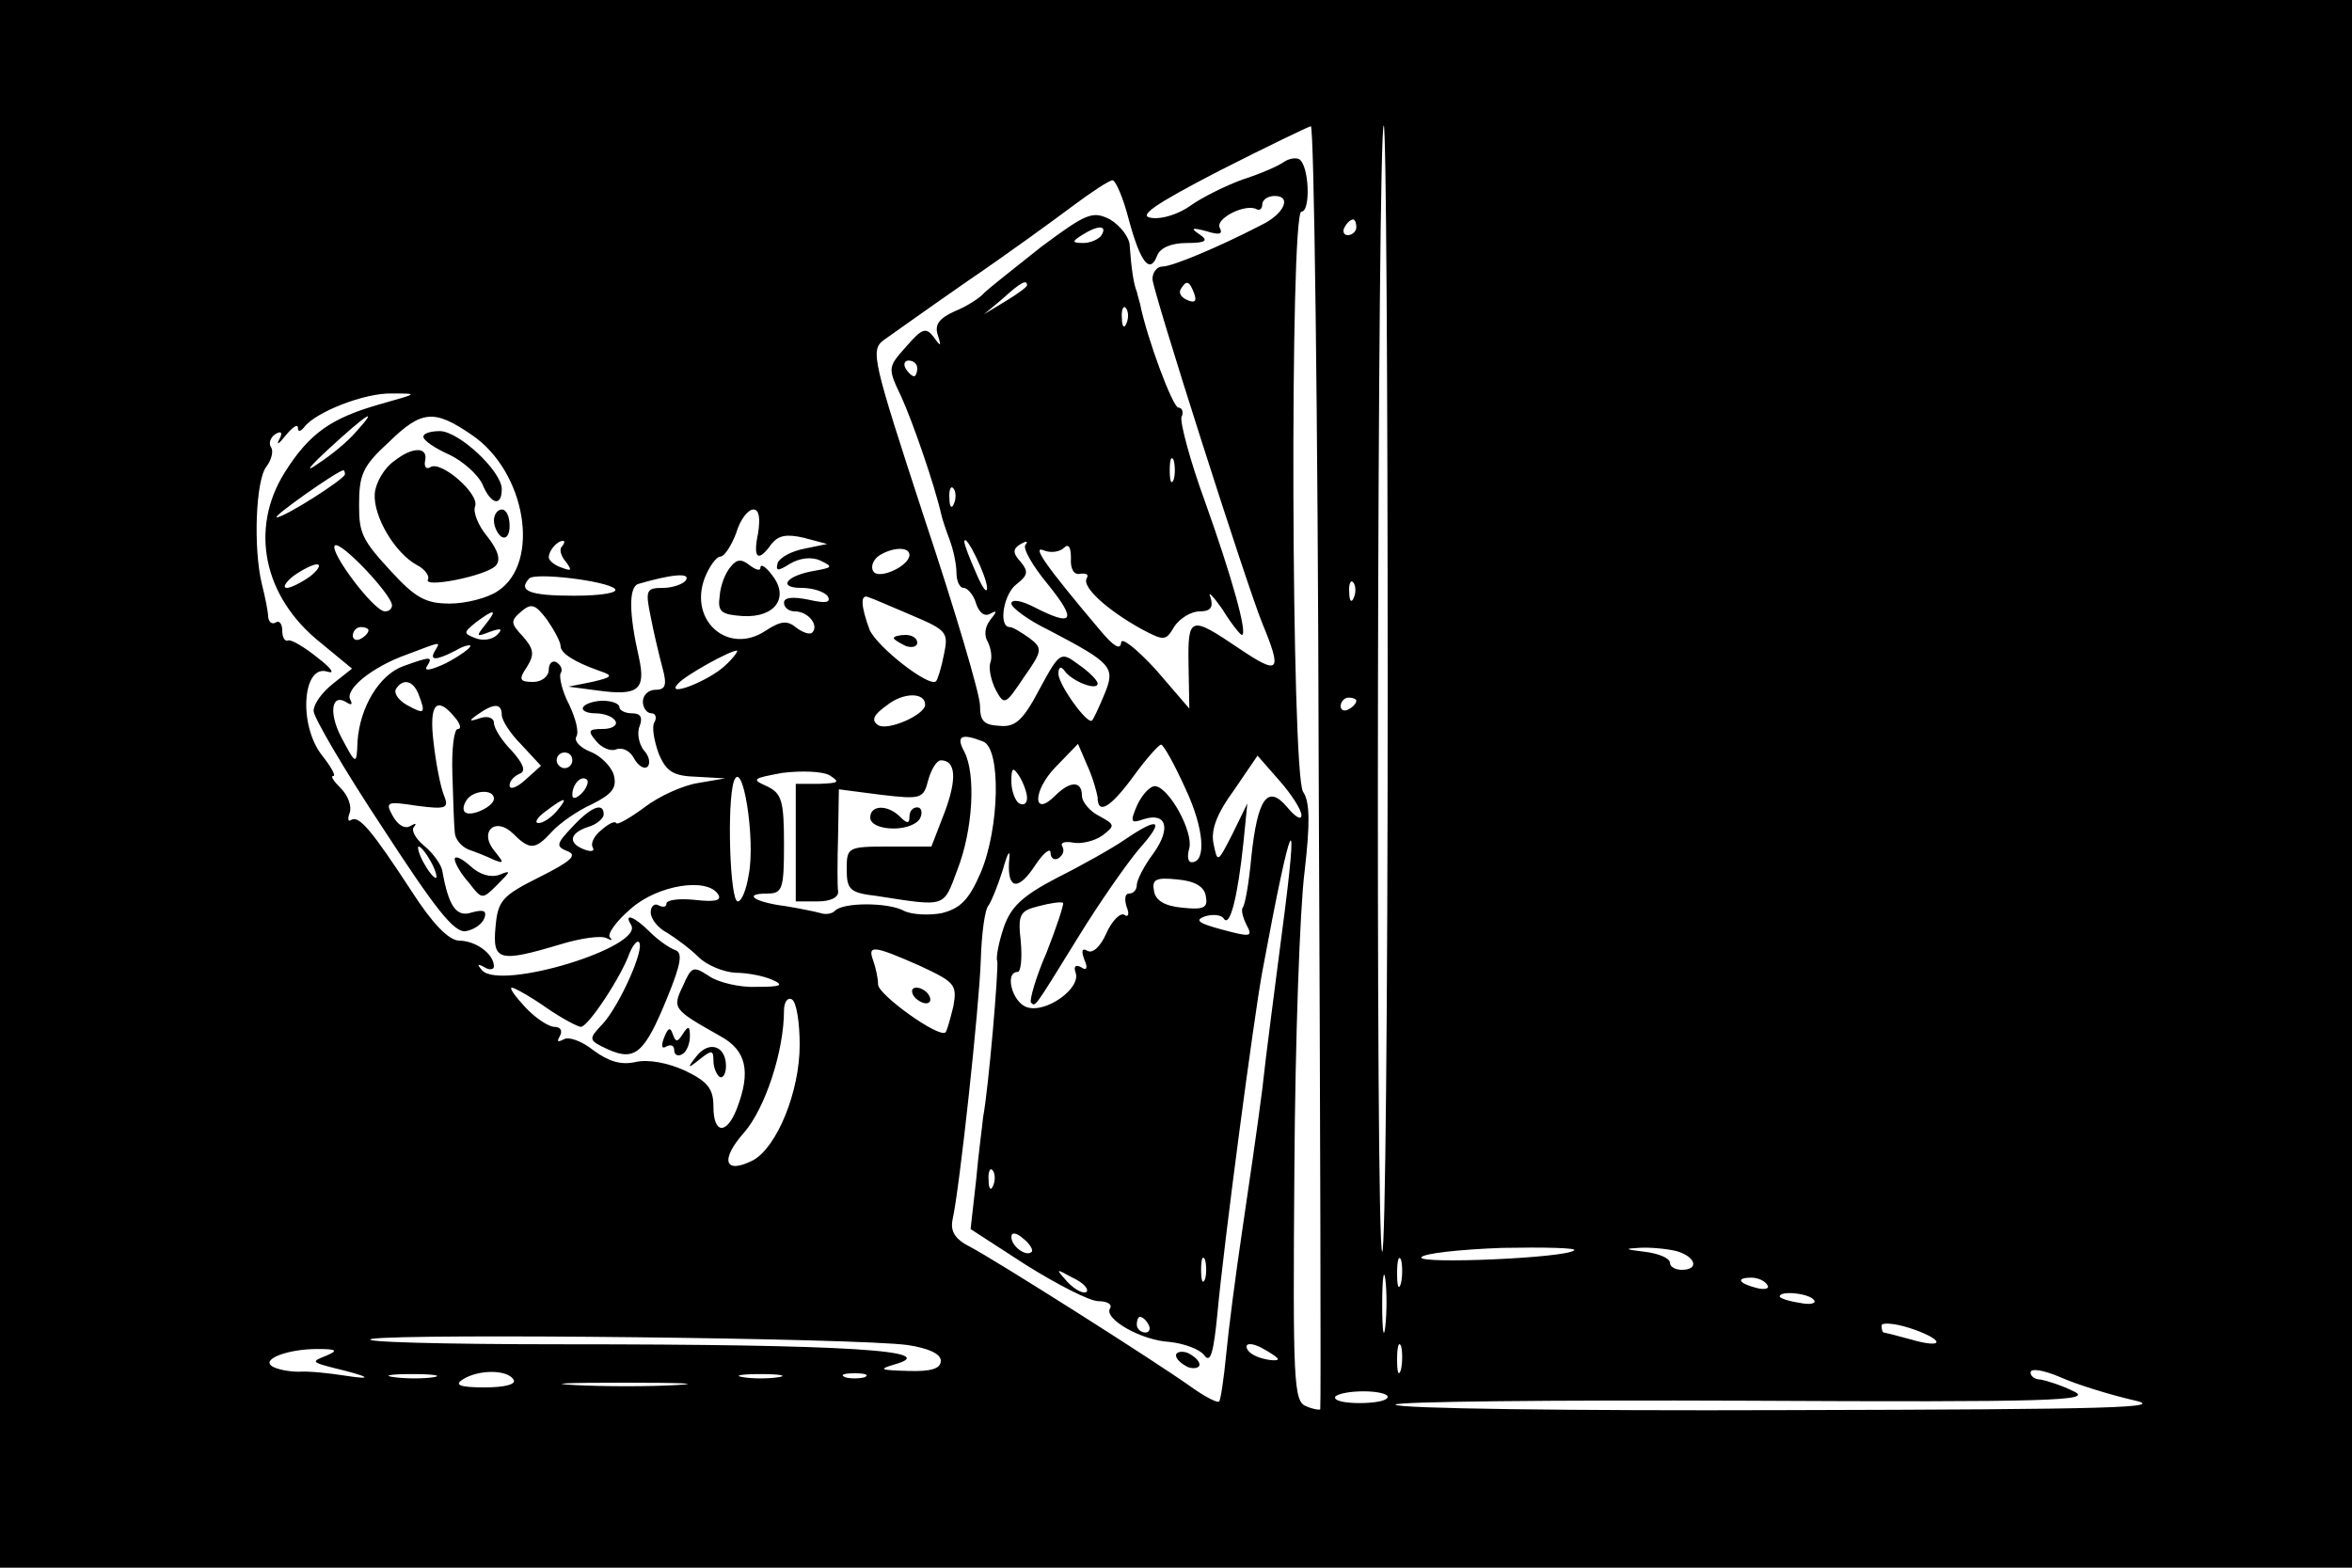
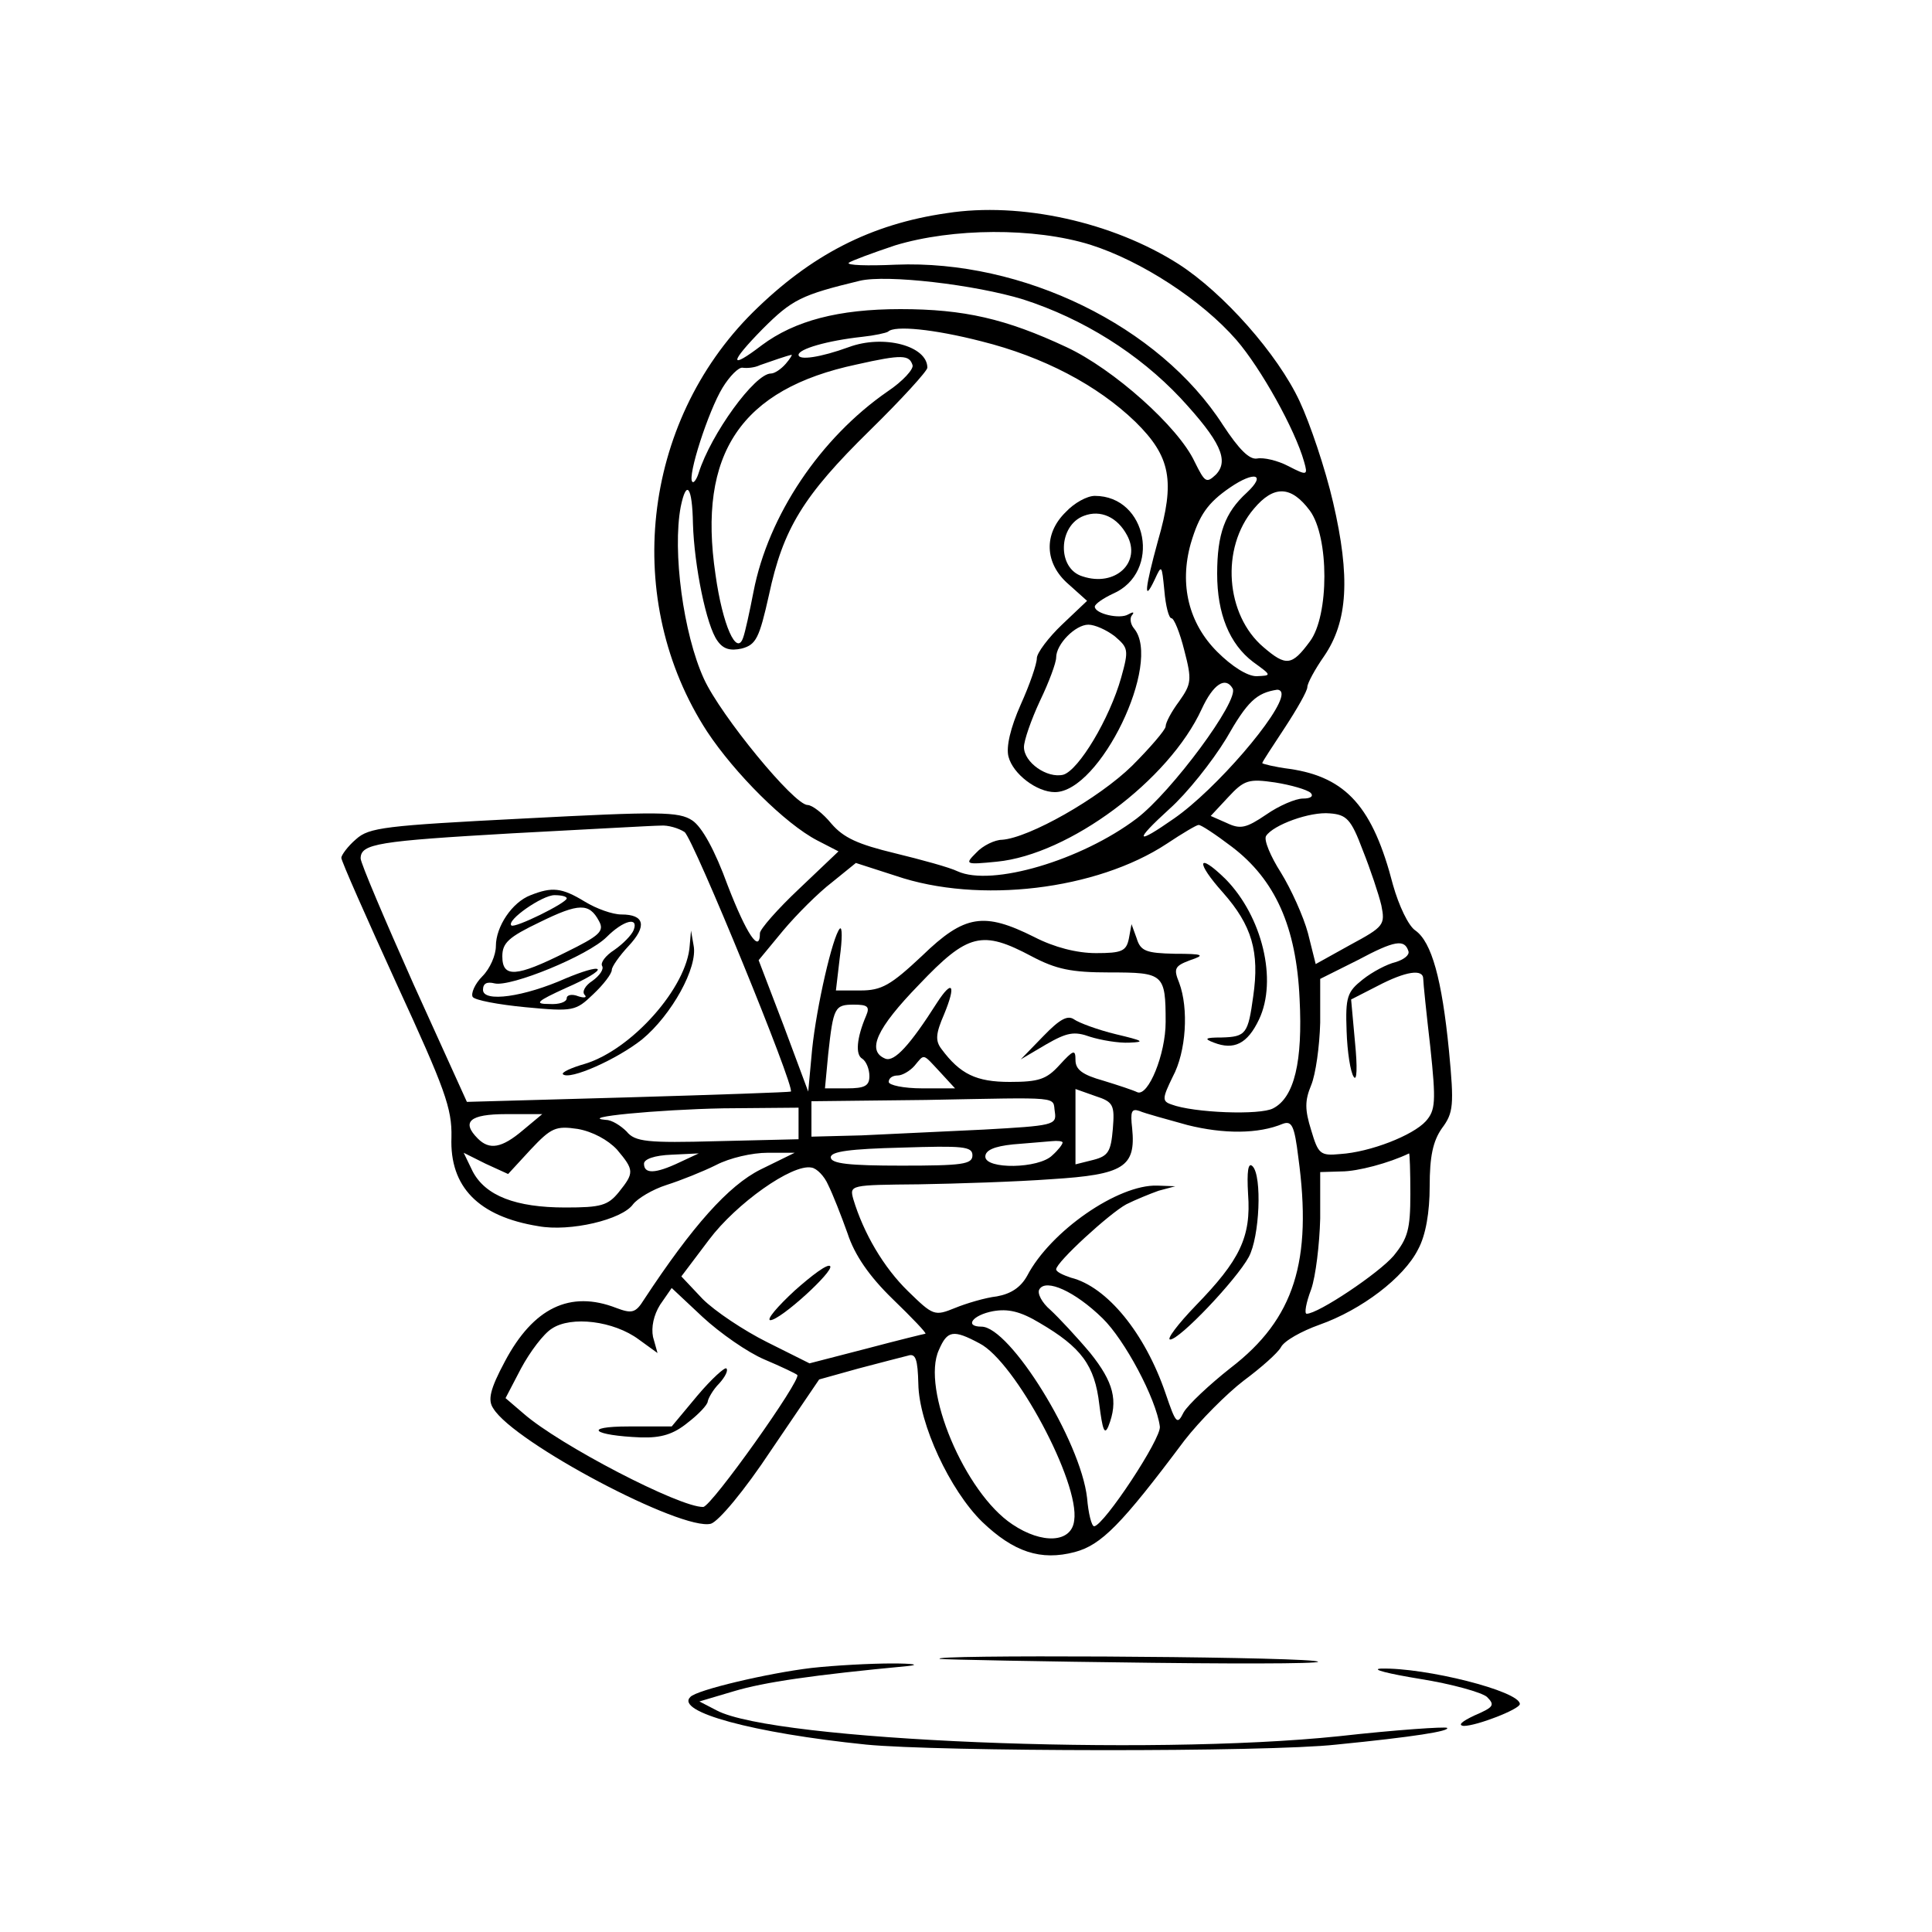
- <svg xmlns="http://www.w3.org/2000/svg" version="1.0" width="300pt" height="200pt" viewBox="0 0 300 200" preserveAspectRatio="xMidYMid meet">
-   <g transform="translate(0,200) scale(0.1,-0.1)" fill="#000000" stroke="none">
-     <path d="M0 1000 l0 -1000 1500 0 1500 0 0 1000 0 1000 -1500 0 -1500 0 0 -1000z m1682 23 c2 -450 3 -819 2 -821 -1 -1 -9 0 -18 4 -16 6 -17 31 -15 303 1 163 7 333 13 379 7 61 7 89 -2 102 -15 25 -17 740 -2 740 12 0 10 59 -3 67 -4 2 -13 1 -20 -4 -7 -5 -30 -15 -52 -22 -22 -8 -52 -23 -66 -33 -15 -11 -37 -18 -50 -16 -18 2 1 16 86 60 61 31 113 56 117 57 4 1 9 -367 10 -816z m88 96 c0 -396 -3 -718 -7 -716 -9 5 -6 1437 2 1437 3 0 5 -324 5 -721z m-330 600 c15 -55 27 -69 36 -45 4 10 18 16 38 16 24 0 28 3 16 11 -12 8 -10 9 9 4 16 -5 21 -4 17 4 -7 12 33 32 47 24 4 -2 7 1 7 6 0 6 7 11 16 11 22 0 12 -23 -17 -37 -56 -29 -114 -53 -126 -53 -7 0 -13 -7 -13 -16 0 -14 120 -390 140 -439 26 -63 22 -67 -30 -32 -62 42 -65 41 -64 -21 l1 -56 -43 50 c-25 27 -44 42 -44 34 -1 -10 -10 -4 -26 15 -71 84 -88 109 -73 103 9 -4 21 -2 26 3 6 6 9 1 9 -13 -1 -14 4 -22 12 -20 8 1 11 -1 8 -6 -6 -11 26 -40 69 -64 30 -16 32 -16 43 3 7 10 21 19 32 19 14 0 18 5 14 18 -4 9 3 2 15 -15 11 -18 23 -33 25 -33 8 0 -13 75 -47 170 -19 52 -32 101 -30 108 3 6 1 12 -4 12 -7 0 -40 88 -49 133 -1 4 -3 10 -4 15 -4 9 -7 30 -9 58 0 11 -12 26 -25 34 -22 11 -29 9 -88 -35 -34 -27 -67 -53 -73 -59 -5 -6 -22 -17 -37 -23 -20 -9 -26 -17 -22 -30 5 -15 4 -16 -5 -3 -10 13 -15 11 -35 -12 -24 -27 -24 -27 -6 -65 14 -31 42 -111 51 -151 1 -4 5 -17 10 -30 5 -13 9 -32 9 -43 0 -10 4 -19 9 -19 5 0 13 -9 16 -20 4 -12 11 -17 18 -13 9 5 9 3 0 -8 -7 -9 -8 -20 -3 -28 4 -8 6 -20 3 -27 -2 -7 1 -22 7 -34 11 -20 12 -20 36 16 24 34 24 37 7 50 -10 7 -21 14 -25 14 -15 0 -8 43 9 55 14 11 15 16 5 28 -11 12 -10 17 0 23 7 4 10 4 6 -1 -4 -4 9 -27 29 -51 37 -46 32 -54 -17 -29 -17 9 -30 11 -30 5 0 -5 21 -21 48 -34 80 -42 85 -47 71 -81 -7 -17 -14 -32 -16 -34 -5 -7 -42 44 -43 59 0 9 3 11 8 4 9 -13 42 -26 42 -16 0 4 -11 15 -24 24 -23 17 -24 17 -50 -31 -21 -40 -31 -49 -51 -47 -20 1 -25 6 -25 26 0 14 -32 122 -71 239 -66 202 -69 214 -52 227 10 7 59 42 108 76 50 34 109 77 133 95 24 18 47 33 51 33 4 0 14 -23 21 -51z m290 -9 c0 -5 -5 -10 -11 -10 -5 0 -7 5 -4 10 3 6 8 10 11 10 2 0 4 -4 4 -10z m-325 -10 c-3 -5 -14 -10 -23 -10 -15 0 -15 2 -2 10 20 13 33 13 25 0z m-95 -64 c0 -2 -12 -11 -27 -20 l-28 -17 24 20 c23 21 31 25 31 17z m213 -10 c4 -10 1 -13 -8 -9 -8 3 -12 9 -9 14 7 12 11 11 17 -5z m-86 -38 c-3 -8 -6 -5 -6 6 -1 11 2 17 5 13 3 -3 4 -12 1 -19z m-267 -58 c0 -5 -2 -10 -4 -10 -3 0 -8 5 -11 10 -3 6 -1 10 4 10 6 0 11 -4 11 -10z m-683 -45 c-64 -18 -92 -37 -124 -88 -45 -72 -27 -159 46 -217 l40 -33 -24 -19 c-14 -11 -25 -26 -25 -35 0 -8 39 -75 88 -149 67 -103 91 -134 106 -132 11 2 21 9 24 17 3 9 -1 11 -16 7 -20 -7 -30 8 -38 54 -2 8 -12 22 -23 31 -11 9 -17 20 -13 24 4 5 2 5 -5 1 -7 -4 -16 2 -22 13 -10 18 -8 19 31 13 38 -5 41 -3 34 14 -4 10 -10 40 -13 67 -6 49 4 60 27 32 7 -8 9 -15 4 -15 -5 0 -8 -26 -7 -57 1 -32 2 -65 3 -74 0 -9 8 -19 18 -23 9 -3 24 -9 32 -13 13 -5 13 -4 1 11 -21 25 1 45 24 22 21 -21 28 -20 49 3 10 11 33 27 51 35 26 13 32 21 28 37 -3 11 -17 25 -30 30 -13 5 -21 14 -18 19 4 6 -1 24 -9 41 -9 17 -13 35 -11 40 3 4 1 10 -5 14 -5 3 -10 -1 -10 -9 0 -9 -9 -16 -20 -16 -17 0 -19 3 -8 19 10 16 9 23 -5 39 -16 17 -16 20 -2 32 13 11 18 9 33 -11 9 -13 17 -28 17 -33 0 -9 16 -20 50 -32 18 -6 16 -8 -10 -14 l-30 -6 38 -5 c51 -7 61 1 52 42 -13 57 -13 90 -1 94 41 12 67 15 61 5 -3 -5 -17 -10 -29 -10 -22 0 -23 -3 -16 -37 4 -21 11 -50 15 -65 6 -22 4 -28 -9 -28 -9 0 -16 -7 -16 -15 0 -8 5 -15 11 -15 5 0 7 -5 4 -11 -4 -5 -1 -23 5 -40 10 -24 19 -29 49 -30 l36 -2 -35 -6 c-19 -3 -50 -17 -68 -31 -19 -14 -35 -23 -36 -20 -2 3 -10 -1 -19 -9 -9 -7 -14 -17 -11 -22 3 -5 -2 -6 -10 -3 -22 8 -20 21 4 29 11 3 20 11 20 16 0 16 -16 10 -40 -16 -21 -22 -21 -25 -6 -31 13 -5 4 -13 -36 -33 -48 -24 -53 -30 -56 -64 -4 -43 5 -45 82 -22 26 8 53 12 60 8 6 -3 8 -3 4 1 -4 4 8 21 27 37 34 30 97 40 111 18 5 -8 -4 -10 -30 -7 -20 2 -36 0 -36 -5 0 -4 -4 -5 -10 -2 -5 3 -10 -1 -10 -9 0 -8 9 -20 21 -26 11 -7 29 -20 40 -31 10 -10 31 -19 47 -20 15 0 36 -4 47 -9 16 -7 11 -9 -20 -9 -22 -1 -50 6 -61 14 -20 13 -22 12 -33 -13 -14 -29 -12 -30 48 -64 33 -18 39 -45 21 -92 -13 -34 -30 -33 -30 2 0 23 -7 32 -36 46 -22 10 -47 15 -64 11 -18 -4 -34 1 -53 15 -15 12 -32 18 -38 14 -8 -4 -9 -3 -5 4 4 7 1 12 -7 12 -7 0 -24 11 -37 25 -13 14 -21 25 -17 25 3 0 23 -11 43 -25 20 -14 41 -25 45 -25 9 0 51 63 62 94 4 10 10 17 12 14 8 -8 -25 -81 -46 -104 -19 -20 -19 -21 7 -33 34 -15 46 -5 75 66 18 44 20 58 10 61 -8 3 -22 13 -32 23 -20 20 -34 25 -24 9 17 -28 -166 -84 -190 -58 -7 8 -6 9 3 4 6 -4 12 -3 12 1 0 16 -23 33 -45 33 -13 1 -33 21 -60 63 -51 78 -67 97 -77 91 -4 -3 -5 1 -2 9 3 8 -2 22 -11 31 -9 9 -14 16 -10 16 4 0 -3 12 -14 26 -31 39 -25 118 7 107 10 -3 4 5 -13 18 -16 13 -33 23 -37 22 -5 -2 -8 4 -8 13 0 8 -4 13 -8 10 -5 -3 -9 0 -10 7 0 7 -4 26 -8 42 -11 45 -8 133 6 150 6 8 9 19 6 24 -4 5 -1 13 5 17 8 5 10 2 5 -7 -4 -8 0 -5 8 5 9 11 16 16 16 10 0 -5 3 -5 8 1 14 19 77 44 112 43 34 0 33 0 -13 -13z m-33 -36 c-10 -12 -32 -30 -49 -41 -17 -12 -11 -4 15 20 49 45 64 54 34 21z m148 -4 c69 -47 88 -163 33 -199 -13 -9 -41 -16 -61 -16 -31 0 -44 7 -76 42 -36 39 -40 48 -40 83 0 39 4 50 38 81 42 41 58 42 106 9z m895 -57 c-3 -7 -5 -2 -5 12 0 14 2 19 5 13 2 -7 2 -19 0 -25z m-1057 7 c0 -6 -77 -55 -87 -55 -7 0 78 60 85 60 1 0 2 -2 2 -5z m777 -37 c-3 -8 -6 -5 -6 6 -1 11 2 17 5 13 3 -3 4 -12 1 -19z m-250 -38 c-7 -33 0 -38 17 -14 9 11 19 13 41 8 l30 -8 -29 -6 c-16 -3 -31 -11 -34 -18 -3 -11 0 -11 16 -1 12 7 27 9 38 4 17 -8 16 -9 -6 -13 -37 -6 -49 -22 -18 -22 15 0 30 -5 34 -11 4 -8 -3 -9 -25 -4 -20 4 -31 3 -31 -4 0 -6 6 -11 14 -11 17 0 31 -18 22 -27 -3 -3 -12 0 -20 6 -12 10 -20 9 -40 -4 -47 -31 -98 13 -77 68 6 15 15 27 20 27 5 0 14 14 20 30 5 17 15 30 22 30 7 0 9 -10 6 -30z m-467 -92 c0 -5 -4 -8 -9 -8 -14 0 -71 76 -64 84 7 7 72 -62 73 -76z m217 75 c-4 -3 -2 -12 5 -20 8 -11 7 -12 -6 -7 -9 3 -16 9 -16 13 0 9 11 21 18 21 3 0 2 -3 -1 -7z m542 -53 c0 -8 -6 0 -14 19 -8 18 -15 36 -15 40 1 13 29 -45 29 -59z m-99 42 c0 -14 -39 -32 -46 -21 -4 6 0 15 7 20 17 11 39 12 39 1z m-764 -27 c-11 -8 -25 -15 -30 -15 -6 0 -2 7 8 15 11 8 25 15 30 15 6 0 2 -7 -8 -15z m388 -16 c6 -5 -16 -9 -52 -9 -56 0 -72 6 -57 22 8 8 98 -3 109 -13z m943 -11 c-3 -8 -6 -5 -6 6 -1 11 2 17 5 13 3 -3 4 -12 1 -19z m-564 -23 c45 -19 47 -22 41 -50 -3 -16 -8 -32 -10 -34 -8 -9 -76 44 -85 66 -11 30 -12 46 -1 41 4 -1 29 -12 55 -23z m-544 -12 c-12 -15 -12 -16 6 -9 14 5 17 4 9 -4 -6 -6 -18 -8 -28 -4 -15 6 -15 7 1 20 24 18 28 17 12 -3z m-149 -7 c0 -3 -4 -8 -10 -11 -5 -3 -10 -1 -10 4 0 6 5 11 10 11 6 0 10 -2 10 -4z m85 -26 c-8 -13 1 -13 26 0 10 6 19 8 19 6 0 -3 -14 -13 -31 -22 -17 -8 -28 -11 -25 -5 9 14 6 14 -30 1 -30 -11 -55 -52 -58 -96 -1 -31 -2 -30 -21 6 -16 31 -12 56 7 44 6 -4 8 -3 5 3 -8 13 27 42 72 58 45 17 43 17 36 5z m370 -19 c-21 -20 -78 -42 -60 -23 10 11 66 42 75 42 2 0 -4 -9 -15 -19z m-391 -37 c9 -24 8 -26 -14 -14 -11 6 -18 15 -15 21 9 14 22 11 29 -7z m646 -13 c0 -13 -48 -34 -60 -26 -9 6 -6 13 11 25 21 17 49 17 49 1z m550 5 c0 -3 -4 -8 -10 -11 -5 -3 -10 -1 -10 4 0 6 5 11 10 11 6 0 10 -2 10 -4z m-1090 -18 c0 -7 11 -24 25 -38 l25 -27 -20 -18 c-11 -10 -20 -13 -20 -7 0 6 6 12 13 15 8 3 5 12 -10 29 -13 13 -23 29 -23 36 0 6 -8 9 -17 6 -15 -5 -16 -4 -3 5 20 14 30 14 30 -1z m614 -34 c23 -9 21 -110 -3 -167 -15 -35 -26 -46 -50 -52 -16 -3 -38 -2 -48 3 -20 11 -78 11 -88 0 -4 -4 -12 -5 -18 -3 -7 2 -27 6 -45 9 -40 5 -55 16 -24 16 20 0 22 5 22 63 0 56 -3 65 -22 74 -20 9 -18 10 20 17 24 3 51 2 60 -3 14 -9 12 -10 -13 -11 l-30 0 0 -75 0 -75 28 0 c16 0 27 5 26 13 -1 6 -1 38 0 71 l1 59 54 -7 c51 -6 54 -5 60 19 4 14 11 25 16 25 19 0 21 -23 5 -66 l-17 -44 -54 0 c-53 0 -54 -1 -54 -29 0 -26 4 -30 38 -34 90 -14 85 -15 103 33 20 51 24 122 9 151 -11 20 -4 24 24 13z m146 -71 c0 -23 16 -14 46 27 16 22 32 40 35 40 3 0 17 -25 31 -56 24 -51 27 -94 8 -94 -5 0 -6 8 -3 18 5 21 -25 76 -43 79 -6 1 -16 -9 -23 -23 -10 -23 -9 -25 8 -19 29 9 35 -12 12 -44 -12 -16 -21 -34 -21 -40 0 -6 -4 -11 -10 -11 -5 0 -6 -7 -3 -17 4 -9 2 -14 -3 -10 -5 3 -16 -8 -23 -24 -7 -16 -17 -26 -24 -22 -7 4 -8 0 -4 -11 5 -11 3 -15 -4 -10 -7 4 -10 1 -7 -7 7 -20 -38 -52 -62 -44 -19 6 -29 45 -12 45 4 0 6 17 4 39 -4 35 -1 39 23 45 15 4 29 6 31 4 1 -2 -8 -30 -21 -63 -14 -32 -22 -61 -20 -64 6 -5 2 -11 60 83 27 44 62 94 78 113 33 37 26 42 -18 12 -16 -11 -55 -33 -87 -49 -44 -23 -59 -37 -68 -64 -6 -18 -10 -38 -8 -42 2 -9 -11 -162 -18 -199 -1 -11 -6 -47 -9 -81 l-7 -62 71 -46 c40 -25 81 -46 92 -46 11 0 18 -4 15 -9 -9 -13 39 -41 76 -43 18 -2 38 -9 44 -17 8 -11 12 3 17 55 8 87 46 374 57 434 38 205 48 223 25 49 -8 -63 -20 -152 -25 -199 -6 -47 -18 -129 -26 -183 -8 -54 -17 -123 -20 -155 -3 -31 -7 -58 -9 -60 -2 -2 -16 5 -32 16 -47 34 -256 166 -285 181 -20 10 -26 20 -23 35 9 40 34 271 36 331 1 33 5 65 10 70 4 6 12 26 18 45 7 25 10 28 8 10 -2 -35 12 -37 34 -3 10 15 19 22 19 15 0 -7 5 -10 10 -7 6 4 8 10 5 15 -3 5 3 7 14 5 10 -2 27 2 37 9 17 13 16 14 -4 25 -12 6 -22 18 -22 26 0 19 -15 19 -34 0 -29 -29 -29 6 0 36 l29 30 12 -28 c7 -15 12 -34 13 -40z m-670 47 c0 -5 -4 -10 -10 -10 -5 0 -10 5 -10 10 0 6 5 10 10 10 6 0 10 -4 10 -10z m930 -70 c0 -7 -8 -2 -18 10 -25 30 -38 12 -46 -64 -3 -33 -8 -61 -11 -64 -2 -3 0 -12 5 -22 8 -15 6 -16 -31 -6 -30 8 -36 12 -22 17 10 3 21 2 24 -3 8 -12 18 30 25 97 l5 50 -19 -39 c-19 -37 -19 -37 -24 -13 -4 18 4 39 26 69 l30 44 28 -32 c15 -17 28 -37 28 -44z m-705 -76 c-3 -19 -9 -34 -14 -34 -10 0 -14 125 -5 153 11 32 28 -74 19 -119z m355 98 c0 -7 -4 -10 -10 -7 -5 3 -10 16 -10 28 0 18 2 19 10 7 5 -8 10 -21 10 -28z m-568 6 c-7 -7 -12 -8 -12 -2 0 14 12 26 19 19 2 -3 -1 -11 -7 -17z m-112 -7 c0 -10 -30 -24 -37 -17 -3 3 -2 9 2 15 8 13 35 15 35 2z m80 -16 c-7 -8 -17 -15 -23 -15 -6 0 -2 7 9 15 25 19 30 19 14 0z m-160 -65 c6 -11 8 -20 6 -20 -3 0 -10 9 -16 20 -6 11 -8 20 -6 20 3 0 10 -9 16 -20z m988 -43 c3 -15 -2 -18 -30 -15 -22 2 -34 9 -36 21 -3 15 2 18 30 15 22 -2 34 -9 36 -21z m-365 -89 c45 -21 48 -24 43 -52 -4 -16 -8 -31 -10 -33 -8 -8 -86 48 -86 61 0 8 -3 21 -6 30 -8 21 0 20 59 -6z m-153 -101 c0 -60 -29 -130 -59 -147 -37 -19 -43 0 -12 35 27 31 51 104 51 156 0 11 5 17 10 14 6 -3 10 -30 10 -58z m247 -179 c-3 -8 -6 -5 -6 6 -1 11 2 17 5 13 3 -3 4 -12 1 -19z m49 -85 c-7 -7 -26 7 -26 19 0 6 6 6 15 -2 9 -7 13 -15 11 -17z m692 2 c-9 -10 -201 -18 -195 -9 3 5 49 10 103 12 54 1 95 0 92 -3z m130 -1 c25 -7 30 -24 7 -24 -8 0 -15 4 -15 9 0 6 -15 12 -32 14 -25 3 -27 4 -8 5 14 1 35 -1 48 -4z m-601 -36 c-3 -7 -5 -2 -5 12 0 14 2 19 5 13 2 -7 2 -19 0 -25z m250 -5 c-3 -10 -5 -4 -5 12 0 17 2 24 5 18 2 -7 2 -21 0 -30z m-20 -55 c-2 -18 -4 -6 -4 27 0 33 2 48 4 33 2 -15 2 -42 0 -60z m-381 44 c-4 -3 -14 2 -24 12 -16 18 -16 18 6 6 13 -6 21 -14 18 -18z m868 9 c4 -5 -3 -7 -14 -4 -23 6 -26 13 -6 13 8 0 17 -4 20 -9z m60 -20 c3 -4 -6 -6 -19 -3 -14 2 -25 6 -25 8 0 8 39 4 44 -5z m-849 -31 c3 -5 1 -10 -4 -10 -6 0 -11 5 -11 10 0 6 2 10 4 10 3 0 8 -4 11 -10z m1005 -22 c0 -4 -15 -2 -32 3 -18 5 -34 9 -35 9 -2 0 -3 4 -3 9 0 4 16 3 35 -3 19 -6 35 -14 35 -18z m-1312 -4 c26 -4 42 -11 42 -20 0 -10 -12 -14 -42 -13 -35 1 -38 2 -18 8 65 18 -58 26 -420 26 -157 0 -267 3 -245 7 46 7 619 1 683 -8z m472 -18 c0 -2 -9 -2 -20 1 -11 3 -20 9 -20 15 0 5 9 4 20 -2 11 -6 20 -12 20 -14z m157 -13 c-3 -10 -5 -4 -5 12 0 17 2 24 5 18 2 -7 2 -21 0 -30z m-1372 17 c-18 -7 -17 -8 10 -15 46 -11 54 -16 15 -10 -19 3 -46 6 -59 5 -12 0 -28 3 -34 7 -14 9 20 22 58 22 25 0 27 -2 10 -9z m2305 -56 c47 -10 -22 -12 -442 -13 -274 -1 -498 2 -498 7 0 4 201 6 447 5 391 -2 444 0 418 12 -16 8 -36 14 -42 15 -7 0 -13 4 -13 9 0 6 17 3 38 -6 20 -9 62 -22 92 -29z m-2167 29 c-13 -2 -35 -2 -50 0 -16 2 -5 4 22 4 28 0 40 -2 28 -4z m102 -3 c4 -6 -11 -10 -37 -10 -31 0 -39 3 -28 10 20 13 57 13 65 0z m338 3 c-13 -2 -33 -2 -45 0 -13 2 -3 4 22 4 25 0 35 -2 23 -4z m110 0 c-7 -2 -19 -2 -25 0 -7 3 -2 5 12 5 14 0 19 -2 13 -5z m-240 -10 c-34 -2 -93 -2 -130 0 -37 2 -9 3 62 3 72 0 102 -1 68 -3z m907 -15 c0 -5 -16 -8 -36 -8 -19 0 -33 3 -31 8 3 4 19 7 36 7 17 0 31 -3 31 -7z" />
-     <path d="M744 1098 c-3 -4 4 -8 15 -8 11 0 23 -4 26 -10 3 -5 -4 -10 -16 -10 -18 0 -20 -2 -9 -15 7 -9 19 -14 26 -11 8 3 18 -2 23 -12 5 -9 13 -14 17 -10 4 4 2 14 -5 21 -6 8 -9 22 -5 31 4 11 1 16 -10 16 -9 0 -16 4 -16 8 0 4 -9 8 -21 8 -11 0 -23 -4 -25 -8z" />
-     <path d="M580 904 c0 -5 8 -19 18 -30 17 -22 17 -22 37 -2 17 17 17 18 2 12 -11 -4 -25 0 -37 11 -11 10 -20 14 -20 9z" />
-     <path d="M847 676 c-4 -10 -3 -15 3 -11 6 3 10 1 10 -5 0 -6 5 -8 10 -5 6 3 10 14 10 23 0 13 -2 14 -9 3 -7 -11 -9 -11 -13 0 -3 9 -6 8 -11 -5z" />
-     <path d="M888 652 c-12 -15 -11 -16 5 -3 15 12 17 11 17 -2 0 -9 4 -18 8 -21 4 -2 8 4 8 14 0 26 -22 33 -38 12z" />
-     <path d="M540 1443 c0 -5 15 -15 33 -23 17 -8 36 -25 42 -37 11 -27 25 -30 25 -7 0 23 -55 74 -79 74 -12 0 -21 -3 -21 -7z" />
-     <path d="M503 1412 c-13 -9 -24 -28 -25 -42 -2 -29 26 -76 54 -91 10 -5 16 -14 14 -18 -8 -12 73 4 86 17 7 7 4 19 -10 37 -12 14 -19 32 -16 39 6 16 -44 59 -57 50 -5 -3 -8 0 -7 7 5 19 -15 20 -39 1z" />
-     <path d="M630 1336 c0 -8 5 -18 10 -21 6 -3 10 3 10 14 0 12 -4 21 -10 21 -5 0 -10 -6 -10 -14z" />
-     <path d="M932 1277 c-7 -8 -13 -24 -14 -37 -3 -21 2 -24 30 -26 41 -2 59 24 37 52 -8 11 -15 15 -15 10 0 -5 -6 -3 -14 3 -10 8 -16 8 -24 -2z" />
-     <path d="M1140 1186 c0 -2 7 -6 15 -10 8 -3 15 -1 15 4 0 6 -7 10 -15 10 -8 0 -15 -2 -15 -4z" />
-     <path d="M1110 957 c0 -8 12 -14 30 -14 16 0 31 6 34 14 3 7 1 13 -4 13 -6 0 -10 -5 -10 -12 0 -9 -3 -9 -12 0 -16 16 -38 15 -38 -1z" />
-     <path d="M1500 271 c0 -5 7 -11 15 -15 8 -3 15 -1 15 3 0 5 -7 11 -15 15 -8 3 -15 1 -15 -3z" />
-     <path d="M1165 730 c3 -5 11 -10 16 -10 6 0 7 5 4 10 -3 6 -11 10 -16 10 -6 0 -7 -4 -4 -10z" />
+ <svg xmlns="http://www.w3.org/2000/svg" version="1.0" width="300pt" height="300pt" viewBox="0 0 300 300" preserveAspectRatio="xMidYMid meet">
+   <g transform="translate(0,300) scale(0.1,-0.1)" fill="#000000" stroke="none">
+     <path d="M1470 2669 c-118 -17 -211 -65 -301 -154 -173 -172 -203 -448 -71 -651 43 -65 121 -143 171 -169 l33 -17 -61 -58 c-34 -32 -61 -63 -61 -69 0 -33 -21 -1 -50 74 -20 55 -40 91 -55 101 -21 14 -51 14 -262 3 -216 -11 -240 -14 -260 -32 -13 -11 -23 -25 -23 -29 0 -5 39 -93 86 -196 75 -163 86 -193 85 -238 -3 -77 42 -123 135 -138 49 -9 130 10 147 34 7 9 30 23 52 30 22 7 57 21 77 31 21 11 56 19 80 19 l42 0 -53 -26 c-50 -25 -106 -88 -181 -202 -13 -21 -19 -22 -43 -13 -72 28 -129 0 -173 -83 -23 -43 -27 -60 -18 -73 32 -53 293 -191 338 -179 12 4 51 50 94 115 l74 109 61 17 c34 9 69 18 77 20 12 4 15 -6 16 -44 1 -62 49 -165 99 -214 49 -47 91 -61 144 -47 41 11 72 42 170 173 24 31 66 73 92 93 27 20 53 43 58 52 5 10 32 25 60 35 65 23 131 73 153 117 12 22 18 58 18 98 0 46 5 70 19 90 18 24 19 36 11 120 -11 112 -27 169 -52 187 -11 7 -26 39 -35 71 -31 120 -72 167 -160 180 -24 3 -43 8 -43 9 0 2 16 26 35 55 19 29 35 57 35 63 0 6 12 28 26 48 37 54 41 123 14 239 -12 52 -36 123 -52 157 -34 73 -118 168 -188 213 -102 65 -245 97 -360 79z m223 -49 c79 -25 173 -86 227 -148 38 -44 91 -139 105 -189 6 -21 5 -22 -24 -7 -17 9 -39 14 -49 12 -12 -2 -28 14 -53 52 -99 154 -311 257 -508 249 -44 -2 -77 -1 -73 3 4 3 36 15 72 27 89 27 216 28 303 1z m-104 -85 c93 -30 179 -84 244 -153 62 -67 76 -97 55 -119 -15 -14 -17 -12 -33 20 -25 54 -126 144 -199 178 -94 44 -159 59 -258 59 -96 0 -164 -18 -215 -56 -51 -39 -51 -28 1 25 46 46 60 53 151 75 42 10 179 -6 254 -29z m-65 -65 c96 -24 180 -68 239 -125 55 -54 62 -92 35 -185 -20 -73 -23 -98 -5 -60 11 24 11 23 15 -17 2 -24 7 -43 11 -43 4 0 13 -22 20 -50 12 -46 11 -52 -8 -79 -12 -16 -21 -33 -21 -39 0 -5 -24 -33 -52 -61 -52 -51 -160 -112 -202 -115 -11 0 -30 -9 -40 -20 -18 -18 -18 -19 32 -14 112 11 267 126 318 237 18 39 37 51 48 32 11 -18 -95 -161 -149 -202 -86 -65 -225 -106 -278 -82 -12 6 -56 18 -97 28 -58 14 -80 24 -99 46 -13 16 -30 29 -37 29 -21 0 -135 139 -161 196 -32 70 -49 198 -36 267 9 44 18 31 19 -26 2 -66 21 -159 38 -182 9 -13 20 -16 38 -12 22 6 27 16 42 83 22 103 53 154 157 256 49 48 89 92 89 97 0 34 -68 52 -122 32 -44 -16 -78 -21 -78 -12 0 9 44 22 99 28 19 2 37 6 40 8 10 10 71 4 145 -15z m-304 -35 c-7 -8 -17 -15 -23 -15 -25 0 -93 -94 -112 -154 -3 -10 -8 -17 -10 -14 -8 8 25 110 47 146 11 18 25 32 31 31 7 -1 19 0 27 4 17 6 43 15 49 16 2 1 -2 -6 -9 -14z m197 -2 c2 -6 -15 -25 -39 -41 -104 -72 -185 -192 -208 -311 -6 -31 -13 -63 -16 -71 -10 -30 -32 19 -43 98 -28 188 40 288 219 326 71 16 82 15 87 -1z m519 -198 c-34 -31 -46 -64 -46 -126 0 -62 19 -109 56 -137 29 -21 29 -21 5 -22 -14 0 -38 15 -61 38 -44 44 -59 104 -41 168 13 44 26 63 61 87 38 26 57 21 26 -8z m98 -28 c30 -41 30 -163 0 -203 -28 -38 -37 -39 -72 -9 -59 50 -67 154 -15 215 31 37 58 36 87 -3z m-44 -285 c0 -29 -102 -148 -167 -193 -60 -42 -63 -36 -7 15 27 24 66 73 88 109 33 58 47 71 79 76 4 0 7 -2 7 -7z m45 -153 c5 -5 1 -9 -12 -9 -11 0 -37 -11 -57 -25 -31 -21 -40 -23 -61 -13 l-25 11 27 29 c25 27 32 29 73 23 25 -4 49 -11 55 -16z m81 -89 c12 -30 25 -69 29 -86 6 -30 4 -33 -48 -61 l-54 -30 -12 48 c-7 26 -26 68 -42 94 -16 25 -27 51 -23 57 11 17 68 38 99 35 26 -2 33 -9 51 -57z m-1053 28 c14 -11 172 -397 165 -403 -2 -1 -115 -5 -253 -9 l-250 -7 -83 183 c-45 101 -82 188 -82 195 0 23 27 27 235 39 115 6 219 12 231 12 11 1 28 -4 37 -10z m850 -23 c67 -51 100 -124 105 -236 5 -97 -8 -153 -41 -170 -20 -11 -124 -7 -158 6 -15 5 -14 10 2 43 21 39 25 106 10 146 -9 22 -7 26 17 35 24 8 21 10 -24 10 -44 1 -53 4 -59 24 l-8 22 -4 -22 c-4 -20 -11 -23 -51 -23 -30 0 -65 9 -96 25 -78 39 -108 35 -174 -29 -49 -46 -63 -54 -96 -54 l-38 0 6 51 c4 29 4 49 0 45 -11 -12 -36 -120 -43 -188 l-6 -65 -38 102 -39 102 38 46 c21 25 55 59 76 75 l37 30 62 -20 c129 -44 312 -22 421 50 24 16 46 29 49 29 3 1 27 -15 52 -34z m-311 -170 c38 -20 61 -25 121 -25 84 0 87 -2 87 -77 0 -50 -27 -116 -44 -109 -6 3 -30 11 -53 18 -32 9 -43 17 -43 32 0 17 -3 16 -25 -8 -20 -22 -32 -26 -77 -26 -52 0 -77 12 -106 51 -10 13 -9 24 4 54 19 46 13 55 -11 18 -42 -66 -66 -92 -80 -87 -30 12 -14 47 52 115 76 80 98 85 175 44z m585 8 c2 -6 -7 -13 -20 -17 -13 -3 -36 -15 -51 -27 -24 -19 -27 -27 -25 -80 1 -32 6 -64 11 -71 5 -8 6 14 2 54 l-6 66 41 21 c44 23 71 27 71 11 0 -6 5 -54 11 -106 9 -85 8 -98 -7 -115 -20 -22 -86 -48 -133 -51 -31 -3 -34 0 -45 37 -10 32 -10 46 0 70 7 17 13 60 14 97 l0 68 58 29 c58 31 73 33 79 14z m-842 -100 c-15 -35 -17 -61 -6 -67 6 -4 11 -16 11 -27 0 -15 -7 -19 -35 -19 l-34 0 5 53 c8 73 10 77 40 77 21 0 25 -3 19 -17z m115 -88 l23 -25 -51 0 c-29 0 -52 5 -52 10 0 6 6 10 14 10 7 0 19 7 26 15 16 19 12 20 40 -10z m268 -88 c-3 -35 -7 -42 -30 -48 l-28 -7 0 58 0 59 31 -11 c28 -9 30 -14 27 -51z m-90 26 c3 -20 -3 -21 -110 -27 -62 -3 -148 -7 -190 -9 l-78 -2 0 27 0 28 178 2 c215 4 196 6 200 -19z m-398 -17 l0 -25 -126 -3 c-109 -3 -128 -1 -141 15 -9 9 -23 18 -32 18 -46 4 80 16 182 18 l117 1 0 -24z m604 -3 c56 -14 110 -14 148 2 14 5 18 -3 24 -52 22 -161 -6 -251 -105 -327 -33 -26 -66 -57 -73 -69 -10 -20 -12 -18 -28 29 -32 94 -91 166 -147 180 -12 4 -23 9 -23 13 0 11 83 87 109 101 14 7 36 16 50 21 l26 7 -28 1 c-61 2 -166 -71 -202 -140 -10 -18 -25 -28 -47 -32 -18 -2 -48 -11 -65 -18 -32 -13 -34 -12 -73 26 -38 37 -69 90 -85 143 -6 22 -5 22 102 23 59 1 152 4 206 8 112 7 131 19 125 79 -3 26 -1 31 11 27 9 -4 43 -13 75 -22z m-1032 -8 c-33 -28 -52 -31 -70 -13 -26 26 -13 38 44 38 l56 0 -30 -25z m146 -30 c27 -32 27 -36 3 -66 -17 -21 -28 -24 -83 -24 -77 0 -124 18 -144 56 l-14 29 34 -17 35 -16 35 38 c32 34 39 37 73 32 23 -4 47 -17 61 -32z m692 11 c0 -3 -7 -12 -16 -20 -21 -21 -104 -22 -104 -2 0 10 14 16 43 19 23 2 50 4 60 5 9 1 17 0 17 -2z m-140 -20 c0 -14 -16 -16 -110 -16 -81 0 -110 3 -110 13 0 9 30 13 110 15 95 3 110 2 110 -12z m-455 -11 c-38 -18 -55 -18 -55 -2 0 7 16 13 43 14 l42 2 -30 -14z m1135 -49 c0 -55 -4 -69 -26 -96 -23 -27 -117 -90 -135 -90 -4 0 -1 17 7 38 7 20 13 70 14 110 l0 72 33 1 c25 0 74 13 105 28 1 0 2 -28 2 -63z m-904 14 c7 -14 20 -47 30 -75 11 -34 34 -67 70 -102 30 -29 53 -53 51 -54 -1 0 -42 -10 -91 -23 l-89 -23 -66 33 c-36 18 -81 48 -100 67 l-33 35 43 57 c42 56 129 118 159 112 8 -1 20 -13 26 -27z m426 -207 c34 -33 83 -124 89 -168 3 -18 -87 -154 -102 -155 -4 0 -9 20 -11 44 -10 89 -120 266 -164 266 -27 0 -14 18 18 24 23 4 42 0 72 -18 65 -38 86 -66 93 -127 5 -39 8 -48 14 -34 16 40 8 69 -28 114 -21 25 -49 55 -62 67 -13 11 -21 26 -17 32 10 17 55 -3 98 -45z m-525 -64 c26 -11 49 -22 51 -24 7 -7 -133 -204 -146 -205 -36 -1 -223 96 -279 145 l-28 24 24 46 c14 26 35 54 48 62 30 20 96 12 135 -17 l29 -21 -7 25 c-3 15 1 34 11 50 l18 26 48 -45 c27 -25 70 -55 96 -66z m334 25 c55 -28 156 -216 147 -275 -4 -35 -50 -37 -96 -6 -74 49 -142 211 -114 271 13 30 22 32 63 10z" />
+     <path d="M1655 2205 c-35 -34 -33 -80 4 -112 l29 -26 -39 -37 c-21 -20 -39 -44 -39 -52 0 -9 -11 -41 -25 -72 -16 -36 -23 -66 -19 -81 7 -27 44 -55 72 -55 70 0 167 201 123 254 -6 7 -7 17 -3 21 4 5 1 5 -6 1 -13 -8 -52 1 -52 12 0 4 13 13 28 20 76 33 54 152 -28 152 -12 0 -32 -11 -45 -25z m95 -36 c23 -42 -18 -81 -69 -64 -40 12 -38 79 2 94 26 10 52 -2 67 -30z m-19 -157 c21 -18 22 -21 10 -64 -18 -64 -66 -144 -90 -151 -25 -6 -61 19 -61 43 0 10 11 42 25 72 14 29 25 59 25 67 0 21 30 51 50 51 10 0 28 -8 41 -18z" />
+     <path d="M824 1610 c-29 -11 -54 -49 -54 -79 0 -14 -9 -35 -21 -47 -12 -12 -18 -27 -15 -32 3 -5 40 -12 82 -16 74 -7 78 -6 105 20 16 15 29 32 29 38 0 5 12 22 26 37 29 31 25 49 -11 49 -14 0 -39 9 -57 20 -36 22 -51 23 -84 10z m56 -5 c0 -7 -81 -47 -86 -42 -8 8 48 47 67 47 11 0 19 -2 19 -5z m50 -35 c9 -16 1 -23 -52 -49 -76 -38 -98 -40 -98 -6 0 21 10 30 58 53 61 30 77 30 92 2z m54 -14 c-3 -8 -17 -22 -30 -31 -14 -9 -22 -20 -19 -25 3 -5 -4 -15 -15 -23 -11 -7 -17 -17 -12 -22 4 -4 -1 -5 -10 -2 -10 4 -18 2 -18 -3 0 -6 -12 -10 -27 -9 -24 0 -20 4 26 25 30 13 52 26 49 29 -3 3 -25 -4 -49 -14 -65 -29 -129 -38 -129 -18 0 10 6 13 18 10 25 -6 145 43 174 72 26 26 50 32 42 11z" />
+     <path d="M1071 1532 c-4 -65 -90 -162 -163 -184 -21 -6 -36 -13 -34 -16 10 -10 84 23 123 54 46 38 87 112 80 146 l-4 23 -2 -23z" />
+     <path d="M1899 1614 c45 -51 57 -92 47 -161 -8 -58 -11 -63 -49 -64 -26 0 -28 -2 -12 -8 31 -12 52 -2 70 36 29 61 5 160 -52 218 -44 43 -47 27 -4 -21z" />
+     <path d="M1620 1391 l-35 -36 39 23 c33 19 44 21 69 12 16 -5 44 -10 61 -9 25 1 21 3 -21 13 -29 7 -58 18 -65 23 -10 7 -22 1 -48 -26z" />
+     <path d="M1938 1146 c5 -67 -13 -103 -81 -173 -28 -29 -46 -53 -40 -53 15 0 103 93 122 128 17 31 21 126 6 141 -7 7 -9 -8 -7 -43z" />
+     <path d="M1234 996 c-27 -25 -44 -45 -38 -46 16 0 100 77 93 84 -4 4 -28 -14 -55 -38z" />
+     <path d="M1083 833 l-40 -48 -67 0 c-72 0 -56 -14 19 -17 32 -1 51 5 73 23 17 13 31 28 31 33 1 5 8 18 18 28 9 10 14 20 11 23 -2 3 -23 -16 -45 -42z" />
+     <path d="M1460 424 c8 -1 157 -4 330 -6 173 -2 286 -1 250 3 -64 7 -609 10 -580 3z" />
+     <path d="M1260 410 c-67 -8 -178 -34 -188 -45 -24 -23 97 -56 273 -74 112 -11 622 -12 730 0 121 12 177 21 172 26 -3 2 -79 -3 -168 -13 -298 -31 -877 -7 -966 40 l-27 14 54 16 c47 14 122 25 270 39 19 2 8 4 -25 4 -33 0 -89 -3 -125 -7z" />
+     <path d="M2205 393 c50 -8 96 -21 104 -28 13 -13 10 -16 -20 -29 -19 -9 -26 -15 -16 -16 20 0 87 26 87 34 0 20 -147 57 -216 55 -16 -1 12 -8 61 -16z" />
  </g>
</svg>
